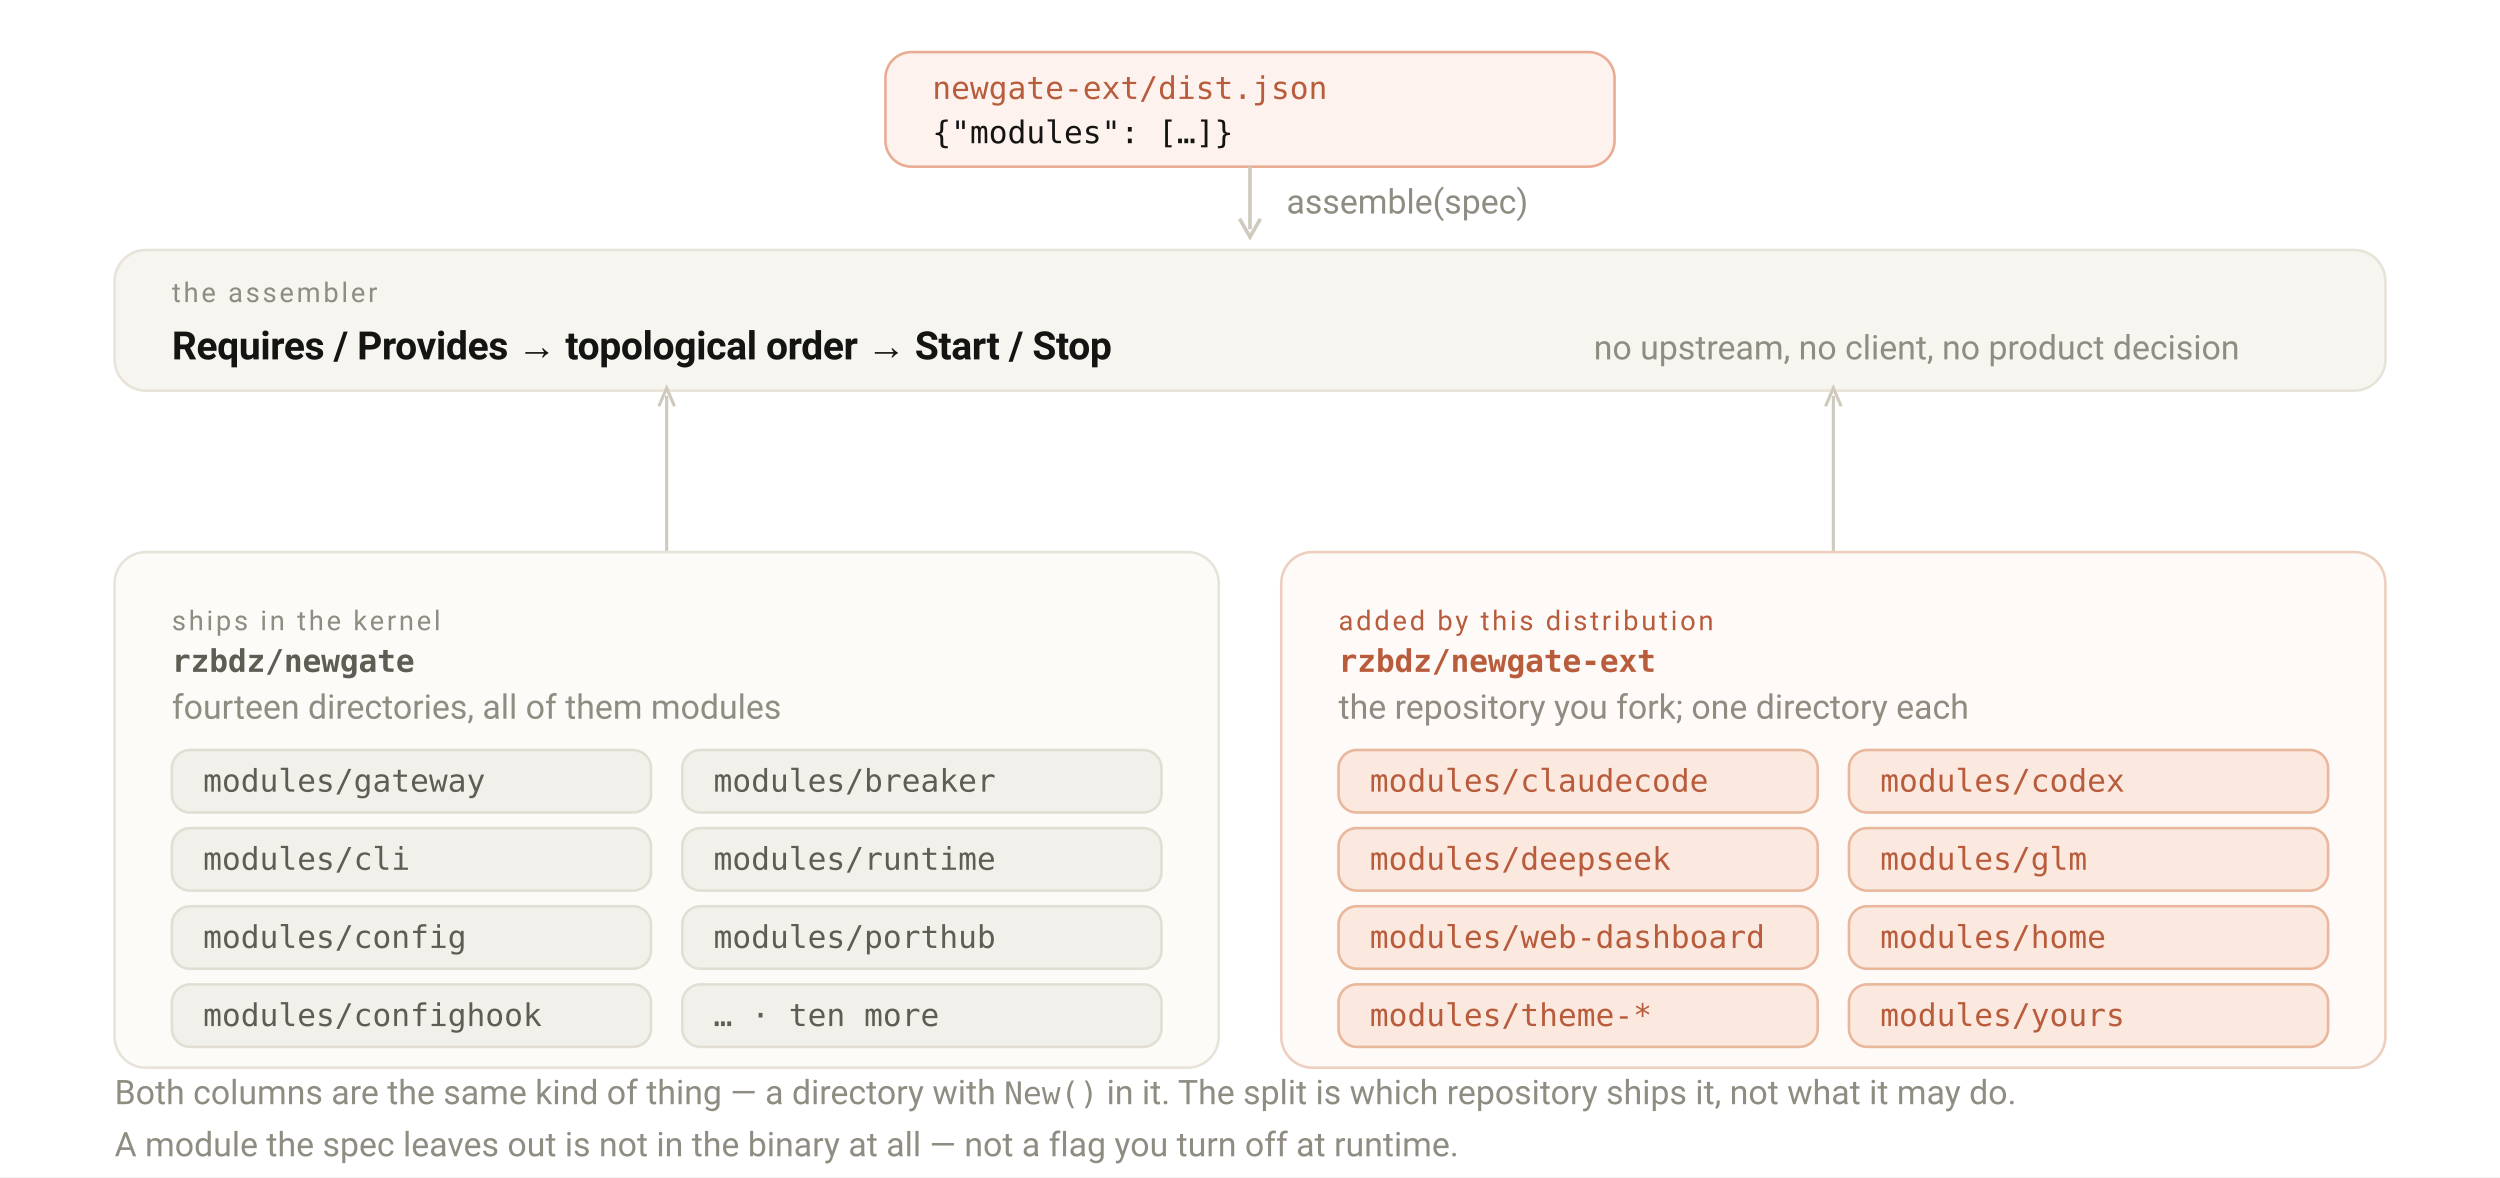
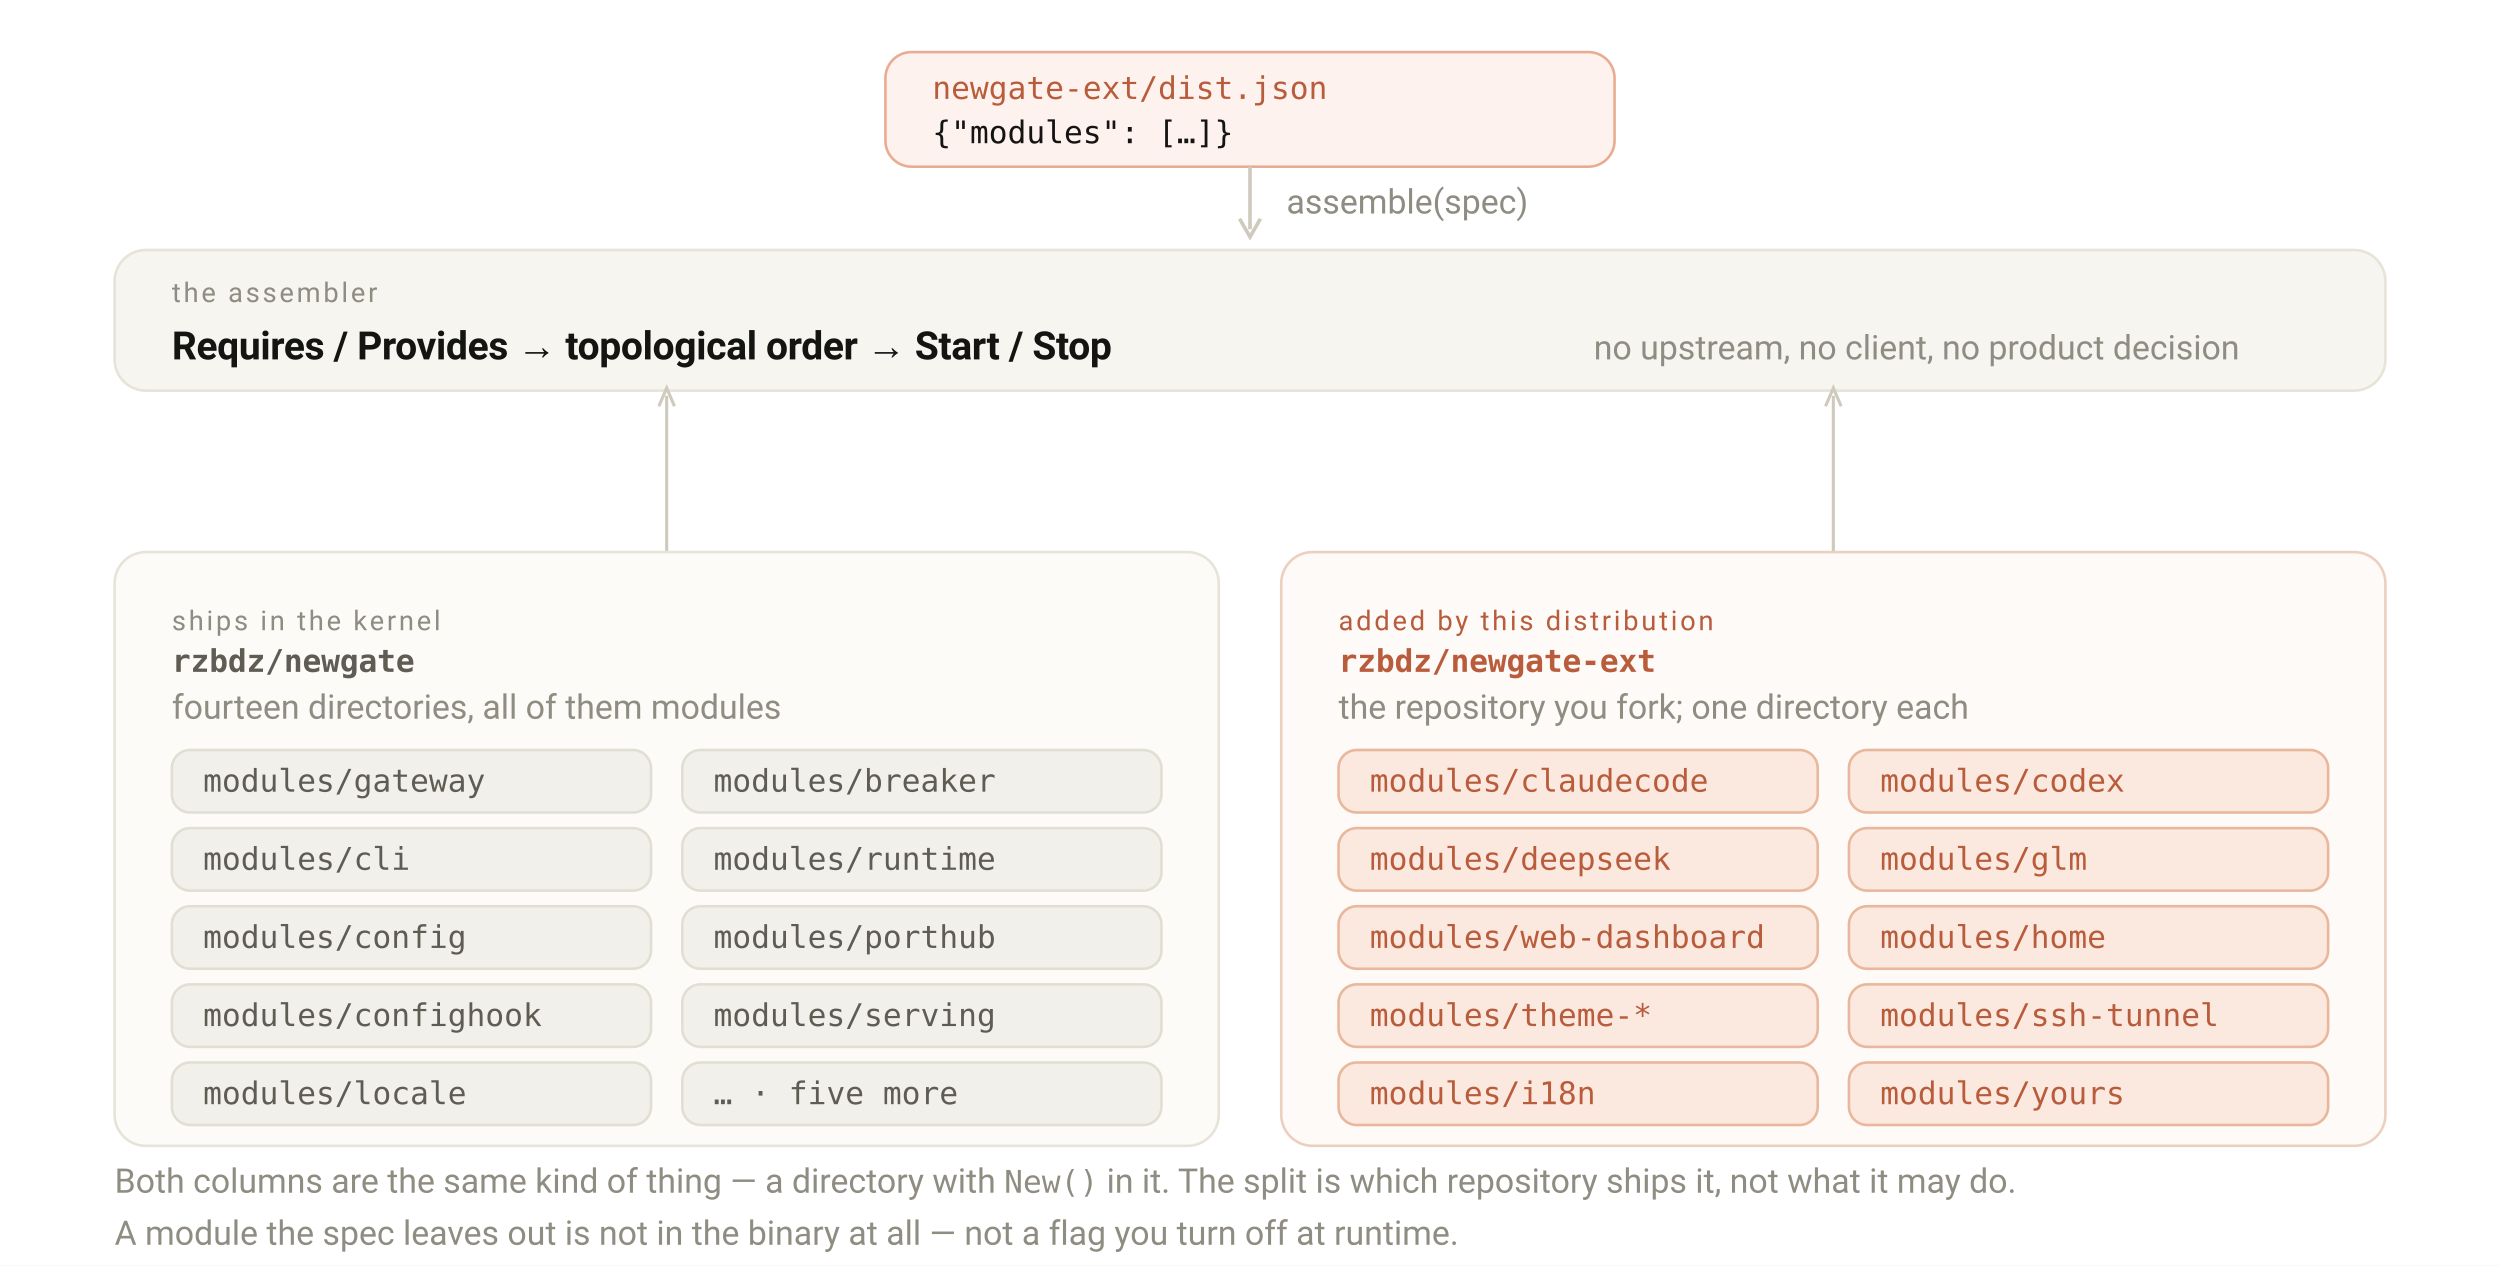
- <svg xmlns="http://www.w3.org/2000/svg" viewBox="0 0 960 452" width="960" height="452" role="img" aria-label="newgate 的装配：一份规格书喂给组装器，内核仓库自带的模块与发行版仓库自己写的模块装进同一个二进制" font-family="-apple-system, BlinkMacSystemFont, 'Segoe UI', Roboto, 'Helvetica Neue', Arial, 'Noto Sans SC', sans-serif">
+ <svg xmlns="http://www.w3.org/2000/svg" viewBox="0 0 960 486" width="960" height="486" role="img" aria-label="newgate 的装配：一份规格书喂给组装器，内核仓库自带的模块与发行版仓库自己写的模块装进同一个二进制" font-family="-apple-system, BlinkMacSystemFont, 'Segoe UI', Roboto, 'Helvetica Neue', Arial, 'Noto Sans SC', sans-serif">
  <style>
    .bg    { fill: #ffffff; }
    .spec  { fill: #fdf2ed; stroke: #e9ac93; }
    .asm   { fill: #f7f5f0; stroke: #e7e3d9; }
    .panel { fill: #fcfbf8; stroke: #e7e3d9; }
    .panel-hot { fill: #fefaf7; stroke: #eccfbe; }
    .chip  { fill: #f2f0ea; stroke: #e2ded3; }
    .chip-hot { fill: #fbe9e0; stroke: #e9b79c; }
    .wire  { stroke: #cfcabd; fill: none; }
    .ink   { fill: #141413; }
    .mid   { fill: #5f5c54; }
    .dim   { fill: #8f8c82; }
    .hotink{ fill: #b85c3c; }
    .t     { font-size: 13px; }
    .h     { font-size: 15px; font-weight: 650; letter-spacing: -.01em; }
    .repo  { font-size: 14px; font-weight: 650; letter-spacing: -.005em; }
    .cap   { font-size: 10.5px; letter-spacing: .1em; text-transform: uppercase; }
    .m     { font-family: ui-monospace, SFMono-Regular, Menlo, Consolas, monospace; font-size: 12px; }
    @media (prefers-color-scheme: dark) {
      .bg    { fill: #0b0b0b; }
      .spec  { fill: #1e1613; stroke: #6d4534; }
      .asm   { fill: #141414; stroke: #262626; }
      .panel { fill: #121212; stroke: #262626; }
      .panel-hot { fill: #161211; stroke: #3d2a22; }
      .chip  { fill: #1b1b1b; stroke: #2b2b2b; }
      .chip-hot { fill: #241812; stroke: #4d3327; }
      .wire  { stroke: #353535; }
      .ink   { fill: #f2f2f1; }
      .mid   { fill: #b6b3ab; }
      .dim   { fill: #7c7972; }
      .hotink{ fill: #e79274; }
    }
  </style>
-   <rect class="bg" width="960" height="452" />
+   <rect class="bg" width="960" height="486" />
  <rect class="spec" x="340" y="20" width="280" height="44" rx="10" />
  <text class="m hotink" x="358" y="38">newgate-ext/dist.json</text>
  <text class="m ink" x="358" y="55">{"modules": […]}</text>
  <path class="wire" d="M480 64 L480 88" stroke-width="1.4" />
  <path class="wire" d="M476 84 L480 91 L484 84" stroke-width="1.4" />
  <text class="t dim" x="494" y="82">assemble(spec)</text>
  <rect class="asm" x="44" y="96" width="872" height="54" rx="12" />
  <text class="cap dim" x="66" y="116">the assembler</text>
  <text class="h ink" x="66" y="138">Requires / Provides → topological order → Start / Stop</text>
  <text class="t dim" x="612" y="138">no upstream, no client, no product decision</text>
  <g class="wire" stroke-width="1.2">
    <path d="M256 212 L256 152" />
    <path d="M253 156 L256 149 L259 156" />
    <path d="M704 212 L704 152" />
    <path d="M701 156 L704 149 L707 156" />
  </g>
-   <rect class="panel" x="44" y="212" width="424" height="198" rx="12" />
+   <rect class="panel" x="44" y="212" width="424" height="228" rx="12" />
  <text class="cap dim" x="66" y="242">ships in the kernel</text>
  <text class="repo m mid" x="66" y="258">rzbdz/newgate</text>
  <text class="t dim" x="66" y="276">fourteen directories, all of them modules</text>
  <g>
    <rect class="chip" x="66" y="288" width="184" height="24" rx="7" />
    <text class="m mid" x="78" y="304">modules/gateway</text>
    <rect class="chip" x="262" y="288" width="184" height="24" rx="7" />
    <text class="m mid" x="274" y="304">modules/breaker</text>
    <rect class="chip" x="66" y="318" width="184" height="24" rx="7" />
    <text class="m mid" x="78" y="334">modules/cli</text>
    <rect class="chip" x="262" y="318" width="184" height="24" rx="7" />
    <text class="m mid" x="274" y="334">modules/runtime</text>
    <rect class="chip" x="66" y="348" width="184" height="24" rx="7" />
    <text class="m mid" x="78" y="364">modules/config</text>
    <rect class="chip" x="262" y="348" width="184" height="24" rx="7" />
    <text class="m mid" x="274" y="364">modules/porthub</text>
    <rect class="chip" x="66" y="378" width="184" height="24" rx="7" />
    <text class="m mid" x="78" y="394">modules/confighook</text>
    <rect class="chip" x="262" y="378" width="184" height="24" rx="7" />
-     <text class="m mid" x="274" y="394">… · ten more</text>
+     <text class="m mid" x="274" y="394">modules/serving</text>
+     <rect class="chip" x="66" y="408" width="184" height="24" rx="7" />
+     <text class="m mid" x="78" y="424">modules/locale</text>
+     <rect class="chip" x="262" y="408" width="184" height="24" rx="7" />
+     <text class="m mid" x="274" y="424">… · five more</text>
  </g>
-   <rect class="panel-hot" x="492" y="212" width="424" height="198" rx="12" />
+   <rect class="panel-hot" x="492" y="212" width="424" height="228" rx="12" />
  <text class="cap hotink" x="514" y="242">added by this distribution</text>
  <text class="repo m hotink" x="514" y="258">rzbdz/newgate-ext</text>
  <text class="t dim" x="514" y="276">the repository you fork; one directory each</text>
  <g>
    <rect class="chip-hot" x="514" y="288" width="184" height="24" rx="7" />
    <text class="m hotink" x="526" y="304">modules/claudecode</text>
    <rect class="chip-hot" x="710" y="288" width="184" height="24" rx="7" />
    <text class="m hotink" x="722" y="304">modules/codex</text>
    <rect class="chip-hot" x="514" y="318" width="184" height="24" rx="7" />
    <text class="m hotink" x="526" y="334">modules/deepseek</text>
    <rect class="chip-hot" x="710" y="318" width="184" height="24" rx="7" />
    <text class="m hotink" x="722" y="334">modules/glm</text>
    <rect class="chip-hot" x="514" y="348" width="184" height="24" rx="7" />
    <text class="m hotink" x="526" y="364">modules/web-dashboard</text>
    <rect class="chip-hot" x="710" y="348" width="184" height="24" rx="7" />
    <text class="m hotink" x="722" y="364">modules/home</text>
    <rect class="chip-hot" x="514" y="378" width="184" height="24" rx="7" />
    <text class="m hotink" x="526" y="394">modules/theme-*</text>
    <rect class="chip-hot" x="710" y="378" width="184" height="24" rx="7" />
-     <text class="m hotink" x="722" y="394">modules/yours</text>
+     <text class="m hotink" x="722" y="394">modules/ssh-tunnel</text>
+     <rect class="chip-hot" x="514" y="408" width="184" height="24" rx="7" />
+     <text class="m hotink" x="526" y="424">modules/i18n</text>
+     <rect class="chip-hot" x="710" y="408" width="184" height="24" rx="7" />
+     <text class="m hotink" x="722" y="424">modules/yours</text>
  </g>
-   <text class="t dim" x="44" y="424">Both columns are the same kind of thing — a directory with
+   <text class="t dim" x="44" y="458">Both columns are the same kind of thing — a directory with
     <tspan class="m">New()</tspan> in it. The split is which repository ships it, not what it may do.</text>
-   <text class="t dim" x="44" y="444">A module the spec leaves out is not in the binary at all —
+   <text class="t dim" x="44" y="478">A module the spec leaves out is not in the binary at all —
     not a flag you turn off at runtime.</text>
</svg>
